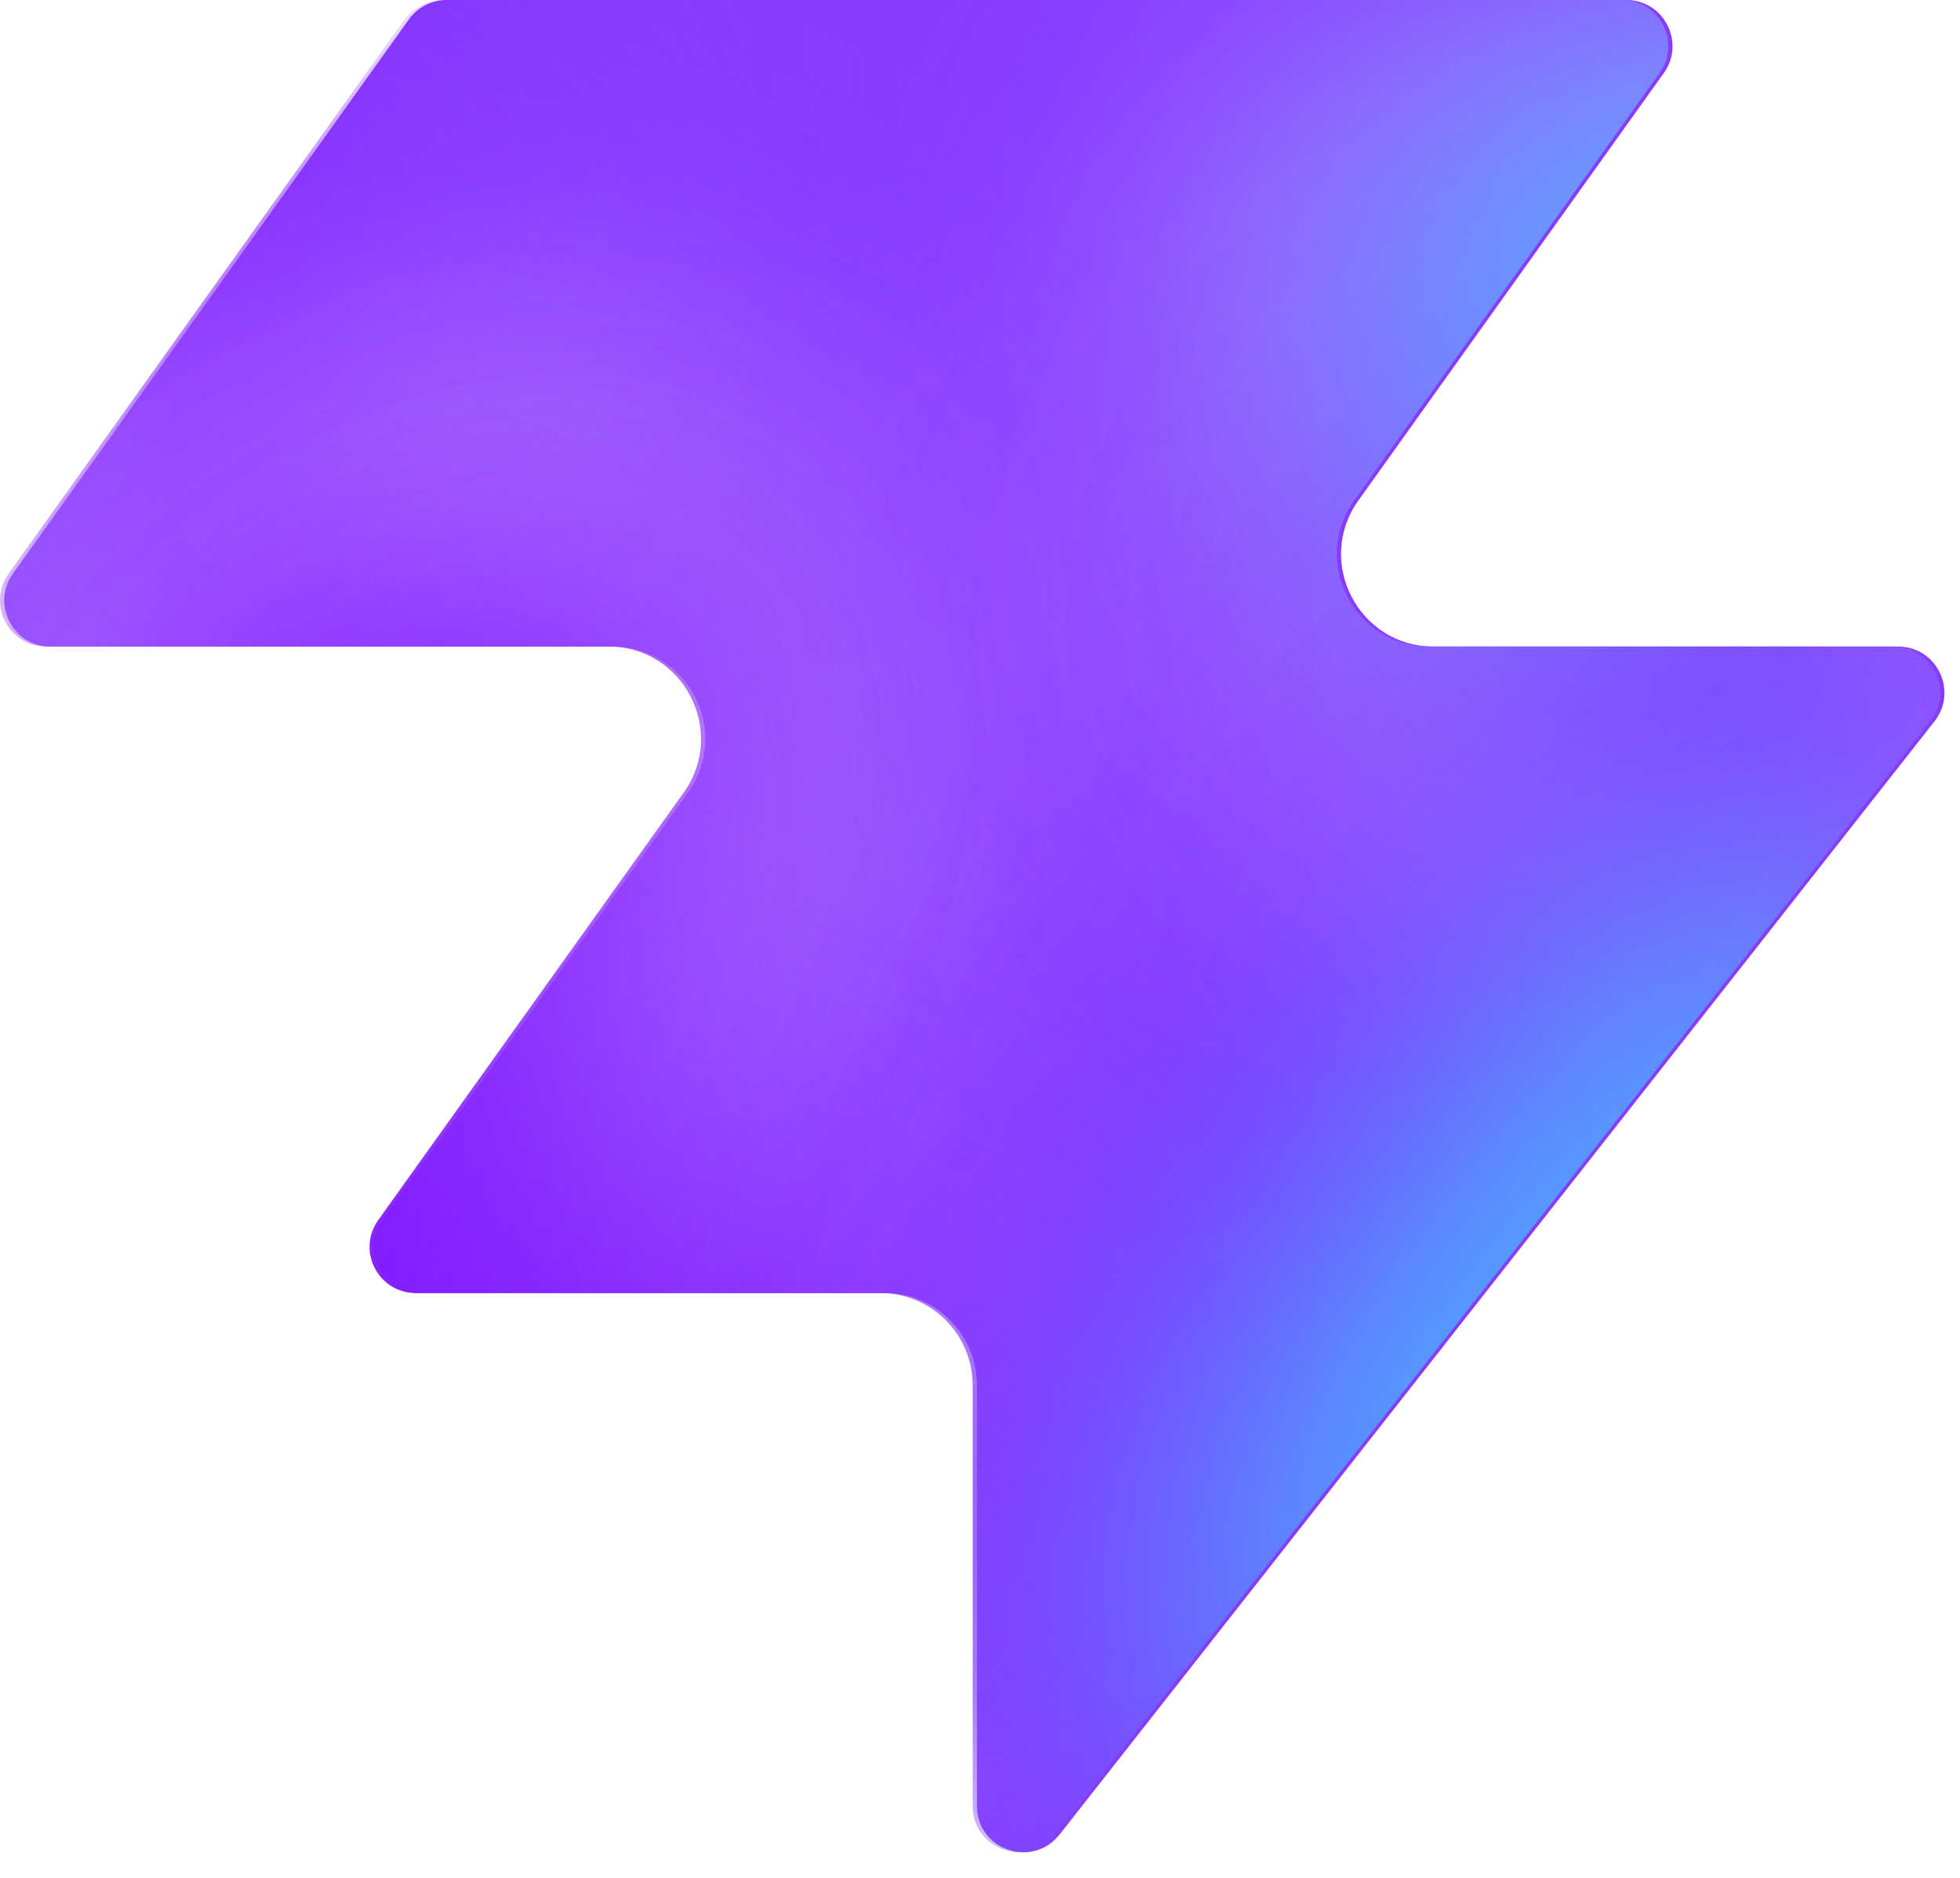
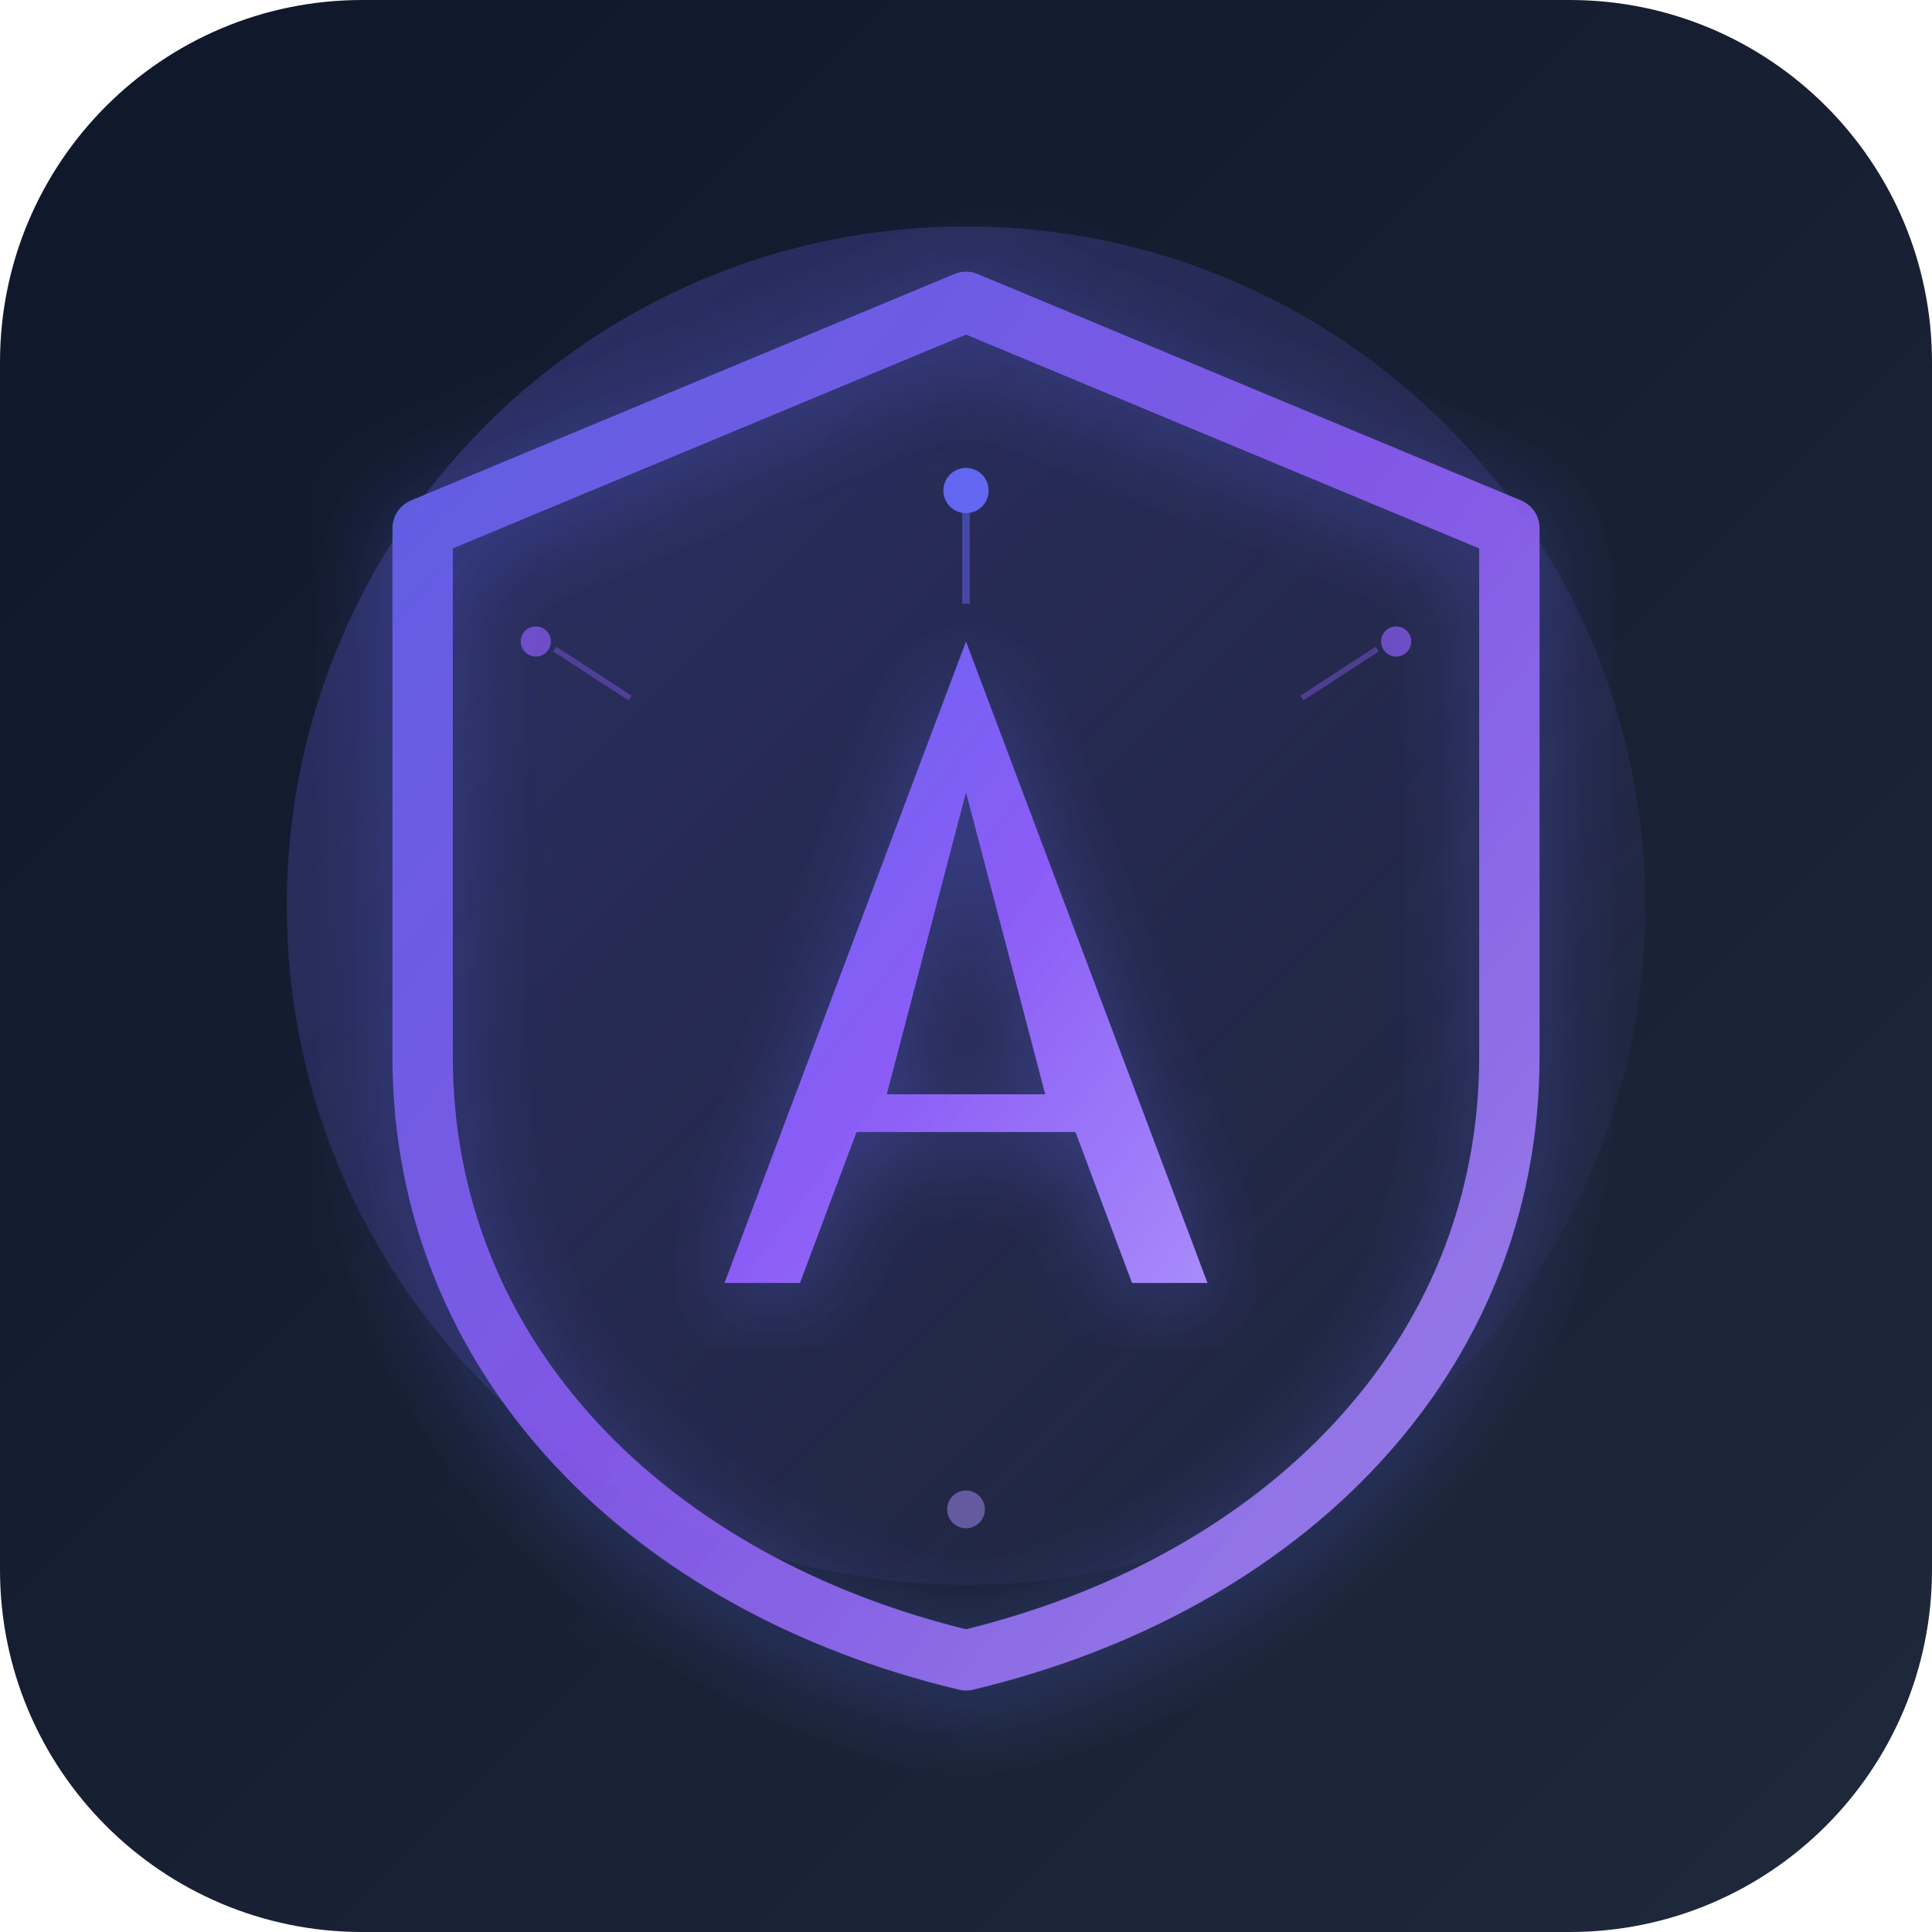
- <svg xmlns="http://www.w3.org/2000/svg" width="48" height="46" fill="none" viewBox="0 0 48 46">
-   <path fill="#863bff" d="M25.946 44.938c-.664.845-2.021.375-2.021-.698V33.937a2.26 2.26 0 0 0-2.262-2.262H10.287c-.92 0-1.456-1.04-.92-1.788l7.48-10.471c1.07-1.497 0-3.578-1.842-3.578H1.237c-.92 0-1.456-1.04-.92-1.788L10.013.474c.214-.297.556-.474.92-.474h28.894c.92 0 1.456 1.04.92 1.788l-7.48 10.471c-1.07 1.498 0 3.579 1.842 3.579h11.377c.943 0 1.473 1.088.89 1.83L25.947 44.94z" style="fill:#863bff;fill:color(display-p3 .525 .23 1);fill-opacity:1" />
-   <mask id="a" width="48" height="46" x="0" y="0" maskUnits="userSpaceOnUse" style="mask-type:alpha">
-     <path fill="#000" d="M25.842 44.938c-.664.844-2.021.375-2.021-.698V33.937a2.26 2.26 0 0 0-2.262-2.262H10.183c-.92 0-1.456-1.04-.92-1.788l7.48-10.471c1.07-1.498 0-3.579-1.842-3.579H1.133c-.92 0-1.456-1.04-.92-1.787L9.91.473c.214-.297.556-.474.92-.474h28.894c.92 0 1.456 1.04.92 1.788l-7.48 10.471c-1.07 1.498 0 3.578 1.842 3.578h11.377c.943 0 1.473 1.088.89 1.832L25.843 44.94z" style="fill:#000;fill-opacity:1" />
-   </mask>
-   <g mask="url(#a)">
-     <g filter="url(#b)">
-       <ellipse cx="5.508" cy="14.704" fill="#ede6ff" rx="5.508" ry="14.704" style="fill:#ede6ff;fill:color(display-p3 .927 .903 1);fill-opacity:1" transform="matrix(.00324 1 1 -.00324 -4.47 31.516)" />
-     </g>
-     <g filter="url(#c)">
-       <ellipse cx="10.399" cy="29.851" fill="#ede6ff" rx="10.399" ry="29.851" style="fill:#ede6ff;fill:color(display-p3 .927 .903 1);fill-opacity:1" transform="matrix(.00324 1 1 -.00324 -39.328 7.883)" />
-     </g>
-     <g filter="url(#d)">
-       <ellipse cx="5.508" cy="30.487" fill="#7e14ff" rx="5.508" ry="30.487" style="fill:#7e14ff;fill:color(display-p3 .492 .077 1);fill-opacity:1" transform="rotate(89.814 -25.913 -14.639)scale(1 -1)" />
-     </g>
-     <g filter="url(#e)">
-       <ellipse cx="5.508" cy="30.599" fill="#7e14ff" rx="5.508" ry="30.599" style="fill:#7e14ff;fill:color(display-p3 .492 .077 1);fill-opacity:1" transform="rotate(89.814 -32.644 -3.334)scale(1 -1)" />
-     </g>
-     <g filter="url(#f)">
-       <ellipse cx="5.508" cy="30.599" fill="#7e14ff" rx="5.508" ry="30.599" style="fill:#7e14ff;fill:color(display-p3 .492 .077 1);fill-opacity:1" transform="matrix(.00324 1 1 -.00324 -34.34 30.47)" />
-     </g>
-     <g filter="url(#g)">
-       <ellipse cx="14.072" cy="22.078" fill="#ede6ff" rx="14.072" ry="22.078" style="fill:#ede6ff;fill:color(display-p3 .927 .903 1);fill-opacity:1" transform="rotate(93.35 24.506 48.493)scale(-1 1)" />
-     </g>
-     <g filter="url(#h)">
-       <ellipse cx="3.47" cy="21.501" fill="#7e14ff" rx="3.47" ry="21.501" style="fill:#7e14ff;fill:color(display-p3 .492 .077 1);fill-opacity:1" transform="rotate(89.009 28.708 47.59)scale(-1 1)" />
-     </g>
-     <g filter="url(#i)">
-       <ellipse cx="3.47" cy="21.501" fill="#7e14ff" rx="3.47" ry="21.501" style="fill:#7e14ff;fill:color(display-p3 .492 .077 1);fill-opacity:1" transform="rotate(89.009 28.708 47.59)scale(-1 1)" />
-     </g>
-     <g filter="url(#j)">
-       <ellipse cx=".387" cy="8.972" fill="#7e14ff" rx="4.407" ry="29.108" style="fill:#7e14ff;fill:color(display-p3 .492 .077 1);fill-opacity:1" transform="rotate(39.51 .387 8.972)" />
-     </g>
-     <g filter="url(#k)">
-       <ellipse cx="47.523" cy="-6.092" fill="#7e14ff" rx="4.407" ry="29.108" style="fill:#7e14ff;fill:color(display-p3 .492 .077 1);fill-opacity:1" transform="rotate(37.892 47.523 -6.092)" />
-     </g>
-     <g filter="url(#l)">
-       <ellipse cx="41.412" cy="6.333" fill="#47bfff" rx="5.971" ry="9.665" style="fill:#47bfff;fill:color(display-p3 .28 .748 1);fill-opacity:1" transform="rotate(37.892 41.412 6.333)" />
-     </g>
-     <g filter="url(#m)">
-       <ellipse cx="-1.879" cy="38.332" fill="#7e14ff" rx="4.407" ry="29.108" style="fill:#7e14ff;fill:color(display-p3 .492 .077 1);fill-opacity:1" transform="rotate(37.892 -1.88 38.332)" />
-     </g>
-     <g filter="url(#n)">
-       <ellipse cx="-1.879" cy="38.332" fill="#7e14ff" rx="4.407" ry="29.108" style="fill:#7e14ff;fill:color(display-p3 .492 .077 1);fill-opacity:1" transform="rotate(37.892 -1.88 38.332)" />
-     </g>
-     <g filter="url(#o)">
-       <ellipse cx="35.651" cy="29.907" fill="#7e14ff" rx="4.407" ry="29.108" style="fill:#7e14ff;fill:color(display-p3 .492 .077 1);fill-opacity:1" transform="rotate(37.892 35.651 29.907)" />
-     </g>
-     <g filter="url(#p)">
-       <ellipse cx="38.418" cy="32.4" fill="#47bfff" rx="5.971" ry="15.297" style="fill:#47bfff;fill:color(display-p3 .28 .748 1);fill-opacity:1" transform="rotate(37.892 38.418 32.4)" />
-     </g>
-   </g>
+ <svg xmlns="http://www.w3.org/2000/svg" viewBox="0 0 512 512">
  <defs>
-     <filter id="b" width="60.045" height="41.654" x="-19.77" y="16.149" color-interpolation-filters="sRGB" filterUnits="userSpaceOnUse">
-       <feFlood flood-opacity="0" result="BackgroundImageFix" />
-       <feBlend in="SourceGraphic" in2="BackgroundImageFix" result="shape" />
-       <feGaussianBlur result="effect1_foregroundBlur_2002_17158" stdDeviation="7.659" />
-     </filter>
-     <filter id="c" width="90.34" height="51.437" x="-54.613" y="-7.533" color-interpolation-filters="sRGB" filterUnits="userSpaceOnUse">
-       <feFlood flood-opacity="0" result="BackgroundImageFix" />
-       <feBlend in="SourceGraphic" in2="BackgroundImageFix" result="shape" />
-       <feGaussianBlur result="effect1_foregroundBlur_2002_17158" stdDeviation="7.659" />
-     </filter>
-     <filter id="d" width="79.355" height="29.4" x="-49.64" y="2.03" color-interpolation-filters="sRGB" filterUnits="userSpaceOnUse">
-       <feFlood flood-opacity="0" result="BackgroundImageFix" />
-       <feBlend in="SourceGraphic" in2="BackgroundImageFix" result="shape" />
-       <feGaussianBlur result="effect1_foregroundBlur_2002_17158" stdDeviation="4.596" />
-     </filter>
-     <filter id="e" width="79.579" height="29.4" x="-45.045" y="20.029" color-interpolation-filters="sRGB" filterUnits="userSpaceOnUse">
-       <feFlood flood-opacity="0" result="BackgroundImageFix" />
-       <feBlend in="SourceGraphic" in2="BackgroundImageFix" result="shape" />
-       <feGaussianBlur result="effect1_foregroundBlur_2002_17158" stdDeviation="4.596" />
-     </filter>
-     <filter id="f" width="79.579" height="29.4" x="-43.513" y="21.178" color-interpolation-filters="sRGB" filterUnits="userSpaceOnUse">
-       <feFlood flood-opacity="0" result="BackgroundImageFix" />
-       <feBlend in="SourceGraphic" in2="BackgroundImageFix" result="shape" />
-       <feGaussianBlur result="effect1_foregroundBlur_2002_17158" stdDeviation="4.596" />
-     </filter>
-     <filter id="g" width="74.749" height="58.852" x="15.756" y="-17.901" color-interpolation-filters="sRGB" filterUnits="userSpaceOnUse">
-       <feFlood flood-opacity="0" result="BackgroundImageFix" />
-       <feBlend in="SourceGraphic" in2="BackgroundImageFix" result="shape" />
-       <feGaussianBlur result="effect1_foregroundBlur_2002_17158" stdDeviation="7.659" />
-     </filter>
-     <filter id="h" width="61.377" height="25.362" x="23.548" y="2.284" color-interpolation-filters="sRGB" filterUnits="userSpaceOnUse">
-       <feFlood flood-opacity="0" result="BackgroundImageFix" />
-       <feBlend in="SourceGraphic" in2="BackgroundImageFix" result="shape" />
-       <feGaussianBlur result="effect1_foregroundBlur_2002_17158" stdDeviation="4.596" />
-     </filter>
-     <filter id="i" width="61.377" height="25.362" x="23.548" y="2.284" color-interpolation-filters="sRGB" filterUnits="userSpaceOnUse">
-       <feFlood flood-opacity="0" result="BackgroundImageFix" />
-       <feBlend in="SourceGraphic" in2="BackgroundImageFix" result="shape" />
-       <feGaussianBlur result="effect1_foregroundBlur_2002_17158" stdDeviation="4.596" />
-     </filter>
-     <filter id="j" width="56.045" height="63.649" x="-27.636" y="-22.853" color-interpolation-filters="sRGB" filterUnits="userSpaceOnUse">
-       <feFlood flood-opacity="0" result="BackgroundImageFix" />
-       <feBlend in="SourceGraphic" in2="BackgroundImageFix" result="shape" />
-       <feGaussianBlur result="effect1_foregroundBlur_2002_17158" stdDeviation="4.596" />
-     </filter>
-     <filter id="k" width="54.814" height="64.646" x="20.116" y="-38.415" color-interpolation-filters="sRGB" filterUnits="userSpaceOnUse">
-       <feFlood flood-opacity="0" result="BackgroundImageFix" />
-       <feBlend in="SourceGraphic" in2="BackgroundImageFix" result="shape" />
-       <feGaussianBlur result="effect1_foregroundBlur_2002_17158" stdDeviation="4.596" />
-     </filter>
-     <filter id="l" width="33.541" height="35.313" x="24.641" y="-11.323" color-interpolation-filters="sRGB" filterUnits="userSpaceOnUse">
-       <feFlood flood-opacity="0" result="BackgroundImageFix" />
-       <feBlend in="SourceGraphic" in2="BackgroundImageFix" result="shape" />
-       <feGaussianBlur result="effect1_foregroundBlur_2002_17158" stdDeviation="4.596" />
-     </filter>
-     <filter id="m" width="54.814" height="64.646" x="-29.286" y="6.009" color-interpolation-filters="sRGB" filterUnits="userSpaceOnUse">
-       <feFlood flood-opacity="0" result="BackgroundImageFix" />
-       <feBlend in="SourceGraphic" in2="BackgroundImageFix" result="shape" />
-       <feGaussianBlur result="effect1_foregroundBlur_2002_17158" stdDeviation="4.596" />
-     </filter>
-     <filter id="n" width="54.814" height="64.646" x="-29.286" y="6.009" color-interpolation-filters="sRGB" filterUnits="userSpaceOnUse">
-       <feFlood flood-opacity="0" result="BackgroundImageFix" />
-       <feBlend in="SourceGraphic" in2="BackgroundImageFix" result="shape" />
-       <feGaussianBlur result="effect1_foregroundBlur_2002_17158" stdDeviation="4.596" />
-     </filter>
-     <filter id="o" width="54.814" height="64.646" x="8.244" y="-2.416" color-interpolation-filters="sRGB" filterUnits="userSpaceOnUse">
-       <feFlood flood-opacity="0" result="BackgroundImageFix" />
-       <feBlend in="SourceGraphic" in2="BackgroundImageFix" result="shape" />
-       <feGaussianBlur result="effect1_foregroundBlur_2002_17158" stdDeviation="4.596" />
-     </filter>
-     <filter id="p" width="39.409" height="43.623" x="18.713" y="10.588" color-interpolation-filters="sRGB" filterUnits="userSpaceOnUse">
-       <feFlood flood-opacity="0" result="BackgroundImageFix" />
-       <feBlend in="SourceGraphic" in2="BackgroundImageFix" result="shape" />
-       <feGaussianBlur result="effect1_foregroundBlur_2002_17158" stdDeviation="4.596" />
+     <linearGradient id="bg" x1="0%" y1="0%" x2="100%" y2="100%">
+       <stop offset="0%" stop-color="#0f172a" />
+       <stop offset="100%" stop-color="#1e293b" />
+     </linearGradient>
+     <linearGradient id="accent" x1="0%" y1="0%" x2="100%" y2="100%">
+       <stop offset="0%" stop-color="#6366f1" />
+       <stop offset="50%" stop-color="#8b5cf6" />
+       <stop offset="100%" stop-color="#a78bfa" />
+     </linearGradient>
+     <linearGradient id="glow" x1="0%" y1="0%" x2="100%" y2="100%">
+       <stop offset="0%" stop-color="#6366f1" stop-opacity="0.3" />
+       <stop offset="100%" stop-color="#8b5cf6" stop-opacity="0" />
+     </linearGradient>
+     <filter id="shadow">
+       <feDropShadow dx="0" dy="4" stdDeviation="12" flood-color="#6366f1" flood-opacity="0.4" />
    </filter>
  </defs>
+   <rect width="512" height="512" rx="96" fill="url(#bg)" />
+   <circle cx="256" cy="240" r="180" fill="url(#glow)" />
+   <path d="M256 80 L400 140 L400 280 C400 360 340 420 256 440 C172 420 112 360 112 280 L112 140 Z" fill="none" stroke="url(#accent)" stroke-width="16" stroke-linejoin="round" filter="url(#shadow)" opacity="0.9" />
+   <path d="M256 170 L320 340 L300 340 L285 300 L227 300 L212 340 L192 340 Z M256 210 L235 290 L277 290 Z" fill="url(#accent)" filter="url(#shadow)" />
+   <circle cx="256" cy="130" r="6" fill="#6366f1" />
+   <circle cx="370" cy="170" r="4" fill="#8b5cf6" opacity="0.7" />
+   <circle cx="142" cy="170" r="4" fill="#8b5cf6" opacity="0.7" />
+   <circle cx="256" cy="400" r="5" fill="#a78bfa" opacity="0.5" />
+   <line x1="256" y1="136" x2="256" y2="160" stroke="#6366f1" stroke-width="2" opacity="0.5" />
+   <line x1="365" y1="172" x2="345" y2="185" stroke="#8b5cf6" stroke-width="1.5" opacity="0.4" />
+   <line x1="147" y1="172" x2="167" y2="185" stroke="#8b5cf6" stroke-width="1.5" opacity="0.4" />
</svg>
